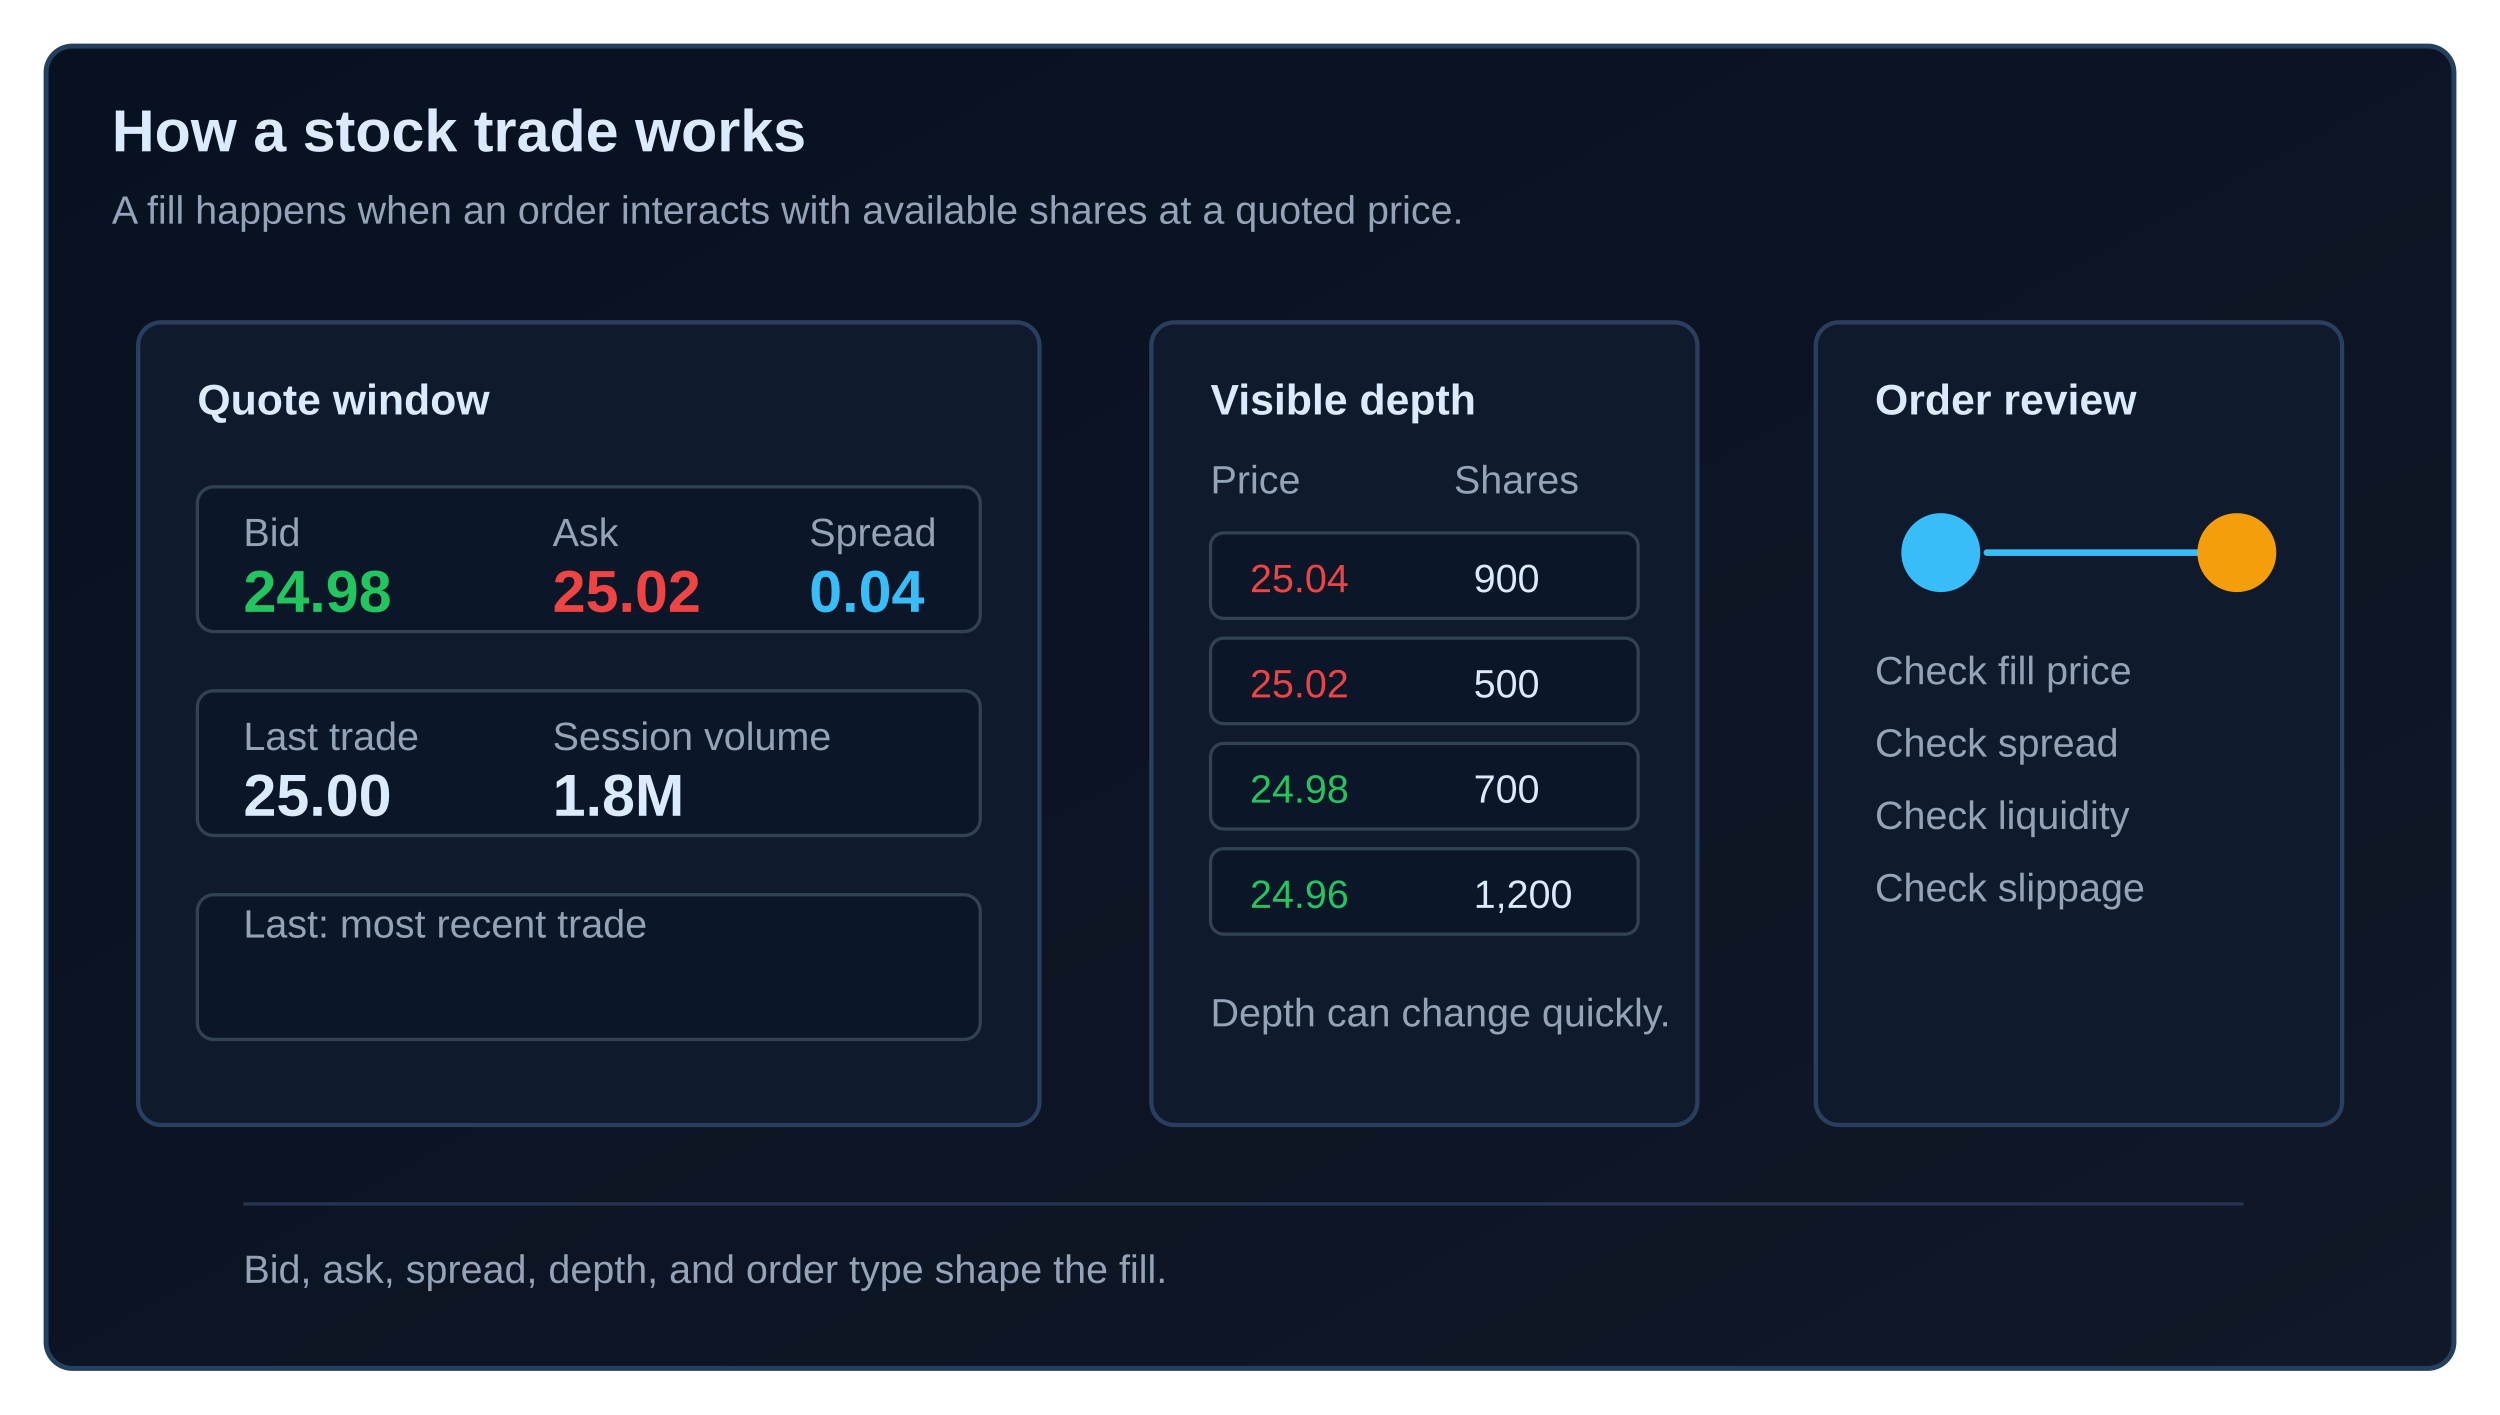
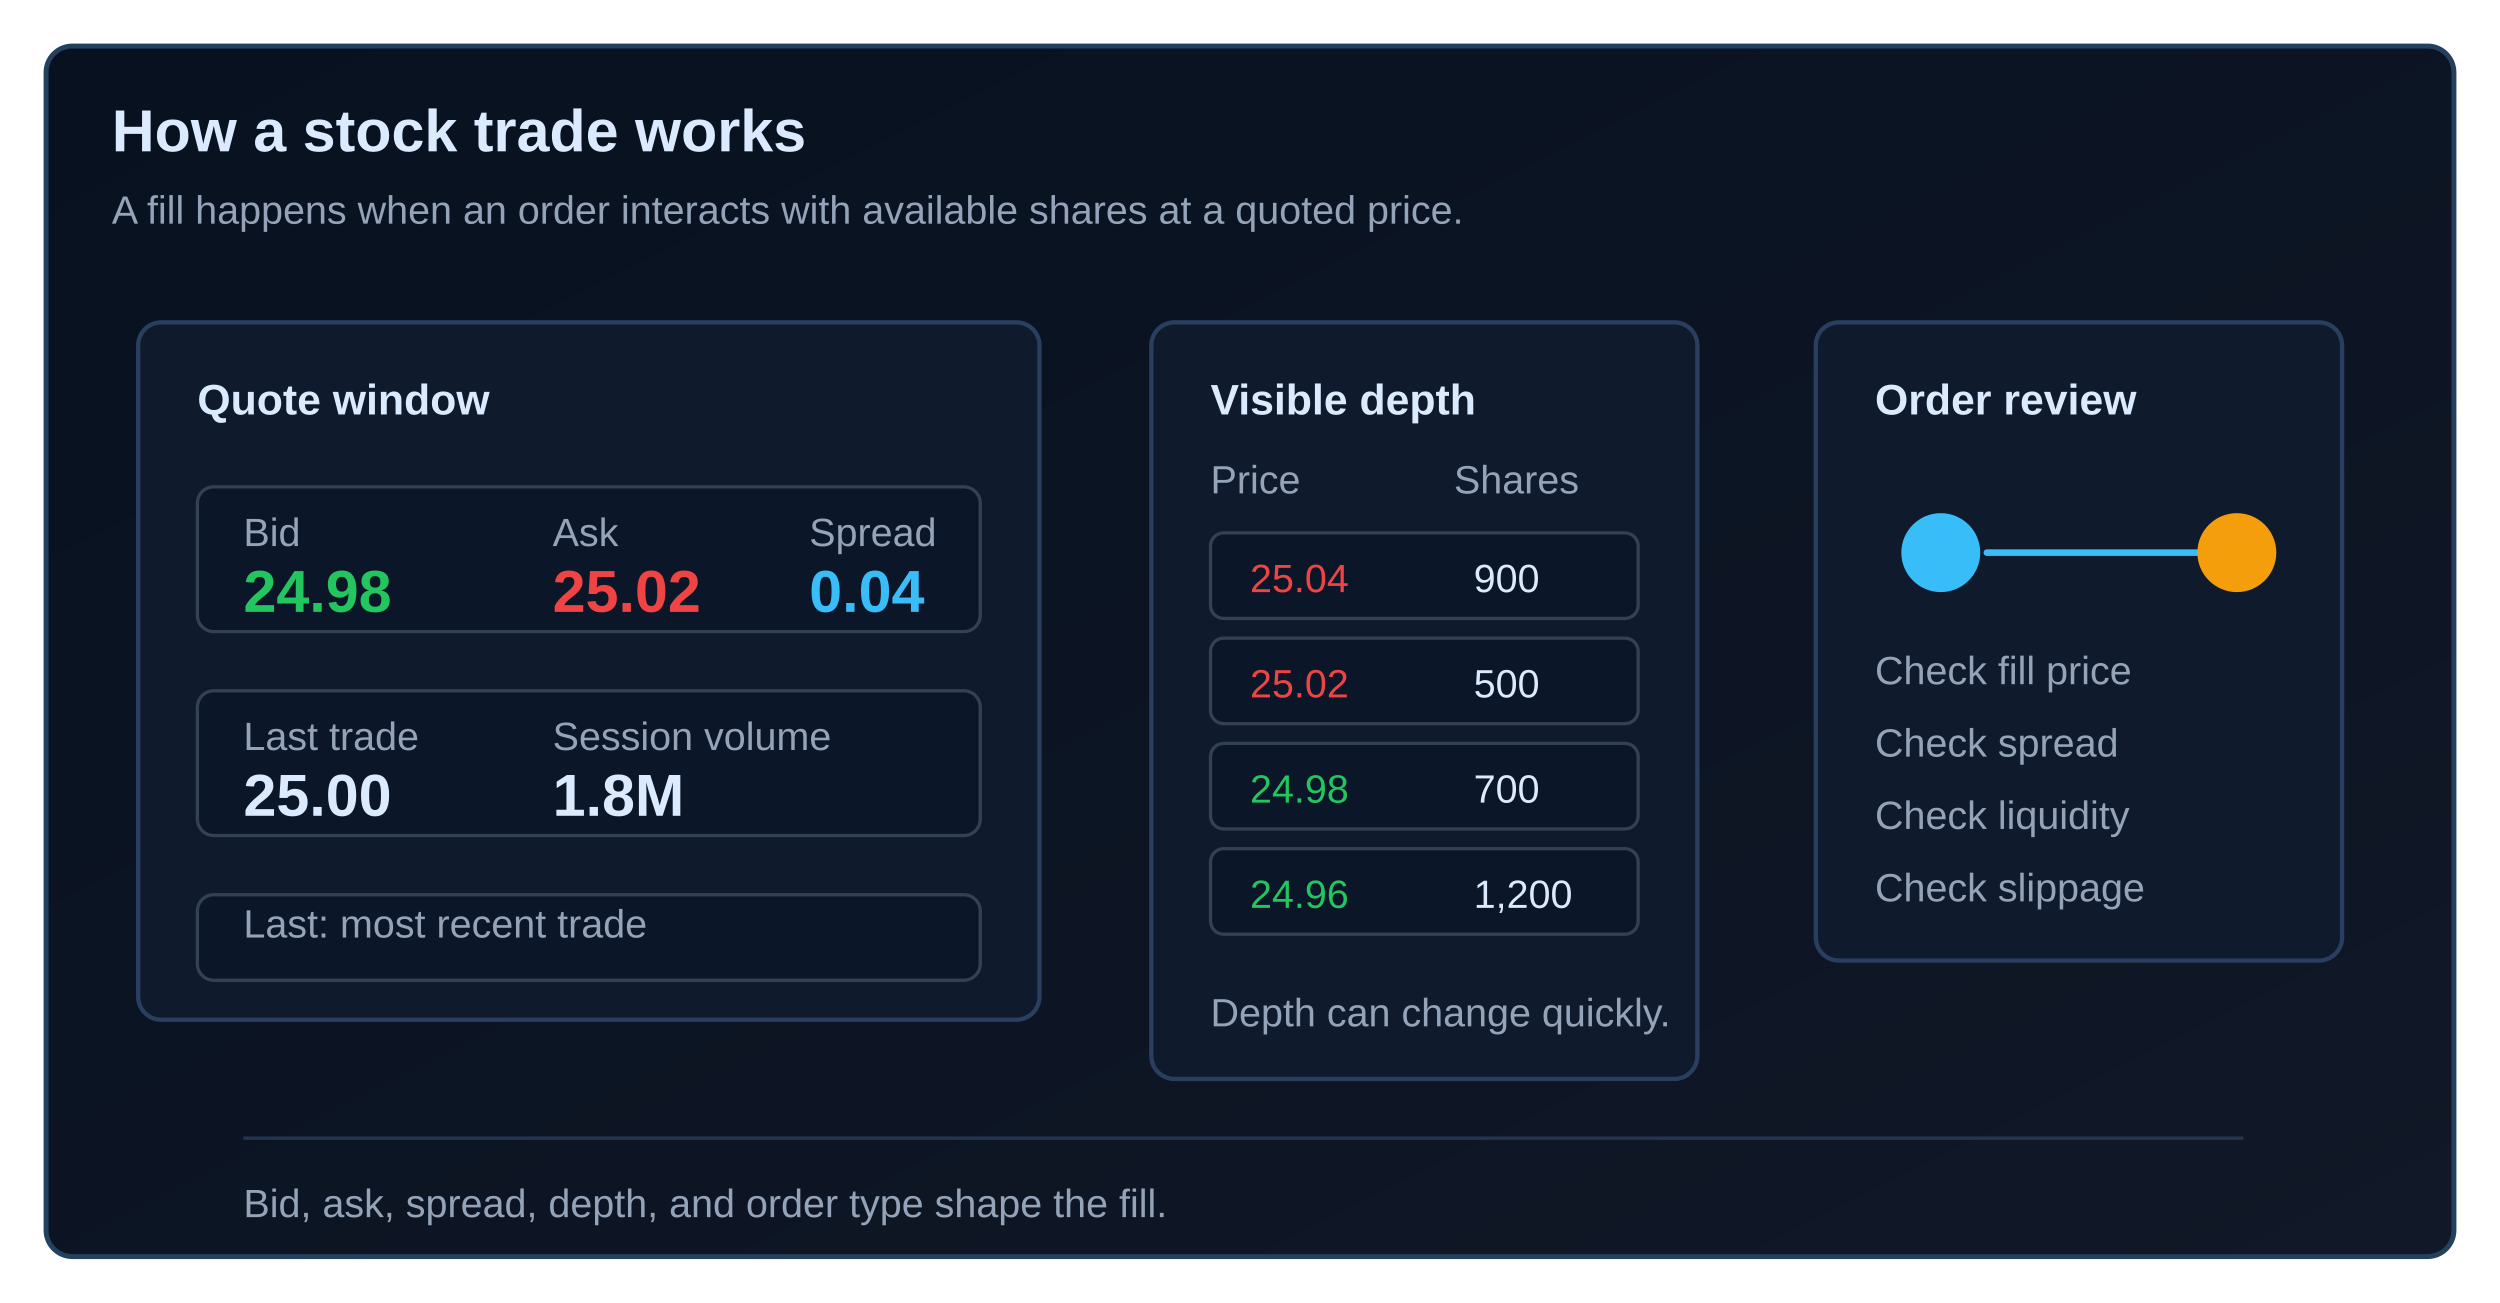
- <svg xmlns="http://www.w3.org/2000/svg" width="760" height="430" viewBox="0 0 760 430" role="img" aria-labelledby="title desc">
+ <svg xmlns="http://www.w3.org/2000/svg" width="760" height="396" viewBox="0 0 760 396" role="img" aria-labelledby="title desc">
  <defs>
    <linearGradient id="bg" x1="0" x2="1" y1="0" y2="1">
      <stop offset="0" stop-color="#07111f" />
      <stop offset="1" stop-color="#111827" />
    </linearGradient>
    <style>
      .panel{fill:url(#bg);stroke:#24405f;stroke-width:1.5}
      .box{fill:#0f1b2d;stroke:#2a3f5f;stroke-width:1.3}
      .quote{fill:#0b1628;stroke:#334155;stroke-width:1}
      .txt{fill:#dbeafe;font-family:Arial,Helvetica,sans-serif}
      .title{font-size:18px;font-weight:700}
      .label{font-size:13px;font-weight:700}
      .small{font-size:12px}
      .num{font-size:18px;font-weight:700}
      .muted{fill:#94a3b8}
      .green{fill:#22c55e}
      .red{fill:#ef4444}
      .cyan{fill:#38bdf8}
      .amber{fill:#f59e0b}
      .line{stroke:#38bdf8;stroke-width:2;stroke-linecap:round}
      .grid{stroke:#24364f;stroke-width:1}
    </style>
  </defs>
-   <rect class="panel" x="14" y="14" width="732" height="402" rx="8" />
+   <rect class="panel" x="14" y="14" width="732" height="368" rx="8" />
  <text class="txt title" x="34" y="46">How a stock trade works</text>
  <text class="txt small muted" x="34" y="68">A fill happens when an order interacts with available shares at a quoted price.</text>
  <g transform="translate(42 98)">
-     <rect class="box" x="0" y="0" width="274" height="244" rx="7" />
+     <rect class="box" x="0" y="0" width="274" height="212" rx="7" />
    <text class="txt label" x="18" y="28">Quote window</text>
    <rect class="quote" x="18" y="50" width="238" height="44" rx="5" />
    <text class="txt small muted" x="32" y="68">Bid</text>
    <text class="txt num green" x="32" y="88">24.98</text>
    <text class="txt small muted" x="126" y="68">Ask</text>
    <text class="txt num red" x="126" y="88">25.02</text>
    <text class="txt small muted" x="204" y="68">Spread</text>
    <text class="txt num cyan" x="204" y="88">0.04</text>
    <rect class="quote" x="18" y="112" width="238" height="44" rx="5" />
    <text class="txt small muted" x="32" y="130">Last trade</text>
    <text class="txt num" x="32" y="150">25.00</text>
    <text class="txt small muted" x="126" y="130">Session volume</text>
    <text class="txt num" x="126" y="150">1.8M</text>
-     <rect class="quote" x="18" y="174" width="238" height="44" rx="5" />
+     <rect class="quote" x="18" y="174" width="238" height="26" rx="5" />
    <text class="txt small muted" x="32" y="187">Last: most recent trade</text>
  </g>
  <g transform="translate(350 98)">
-     <rect class="box" x="0" y="0" width="166" height="244" rx="7" />
+     <rect class="box" x="0" y="0" width="166" height="230" rx="7" />
    <text class="txt label" x="18" y="28">Visible depth</text>
    <text class="txt small muted" x="18" y="52">Price</text>
    <text class="txt small muted" x="92" y="52">Shares</text>
    <rect class="quote" x="18" y="64" width="130" height="26" rx="4" />
    <text class="txt small red" x="30" y="82">25.04</text>
    <text class="txt small" x="98" y="82">900</text>
    <rect class="quote" x="18" y="96" width="130" height="26" rx="4" />
    <text class="txt small red" x="30" y="114">25.02</text>
    <text class="txt small" x="98" y="114">500</text>
    <rect class="quote" x="18" y="128" width="130" height="26" rx="4" />
    <text class="txt small green" x="30" y="146">24.98</text>
    <text class="txt small" x="98" y="146">700</text>
    <rect class="quote" x="18" y="160" width="130" height="26" rx="4" />
    <text class="txt small green" x="30" y="178">24.96</text>
    <text class="txt small" x="98" y="178">1,200</text>
    <text class="txt small muted" x="18" y="214">Depth can change quickly.</text>
  </g>
  <g transform="translate(552 98)">
-     <rect class="box" x="0" y="0" width="160" height="244" rx="7" />
+     <rect class="box" x="0" y="0" width="160" height="194" rx="7" />
    <text class="txt label" x="18" y="28">Order review</text>
    <circle class="cyan" cx="38" cy="70" r="12" />
    <line class="line" x1="52" y1="70" x2="116" y2="70" />
    <circle class="amber" cx="128" cy="70" r="12" />
    <text class="txt small muted" x="18" y="110">Check fill price</text>
    <text class="txt small muted" x="18" y="132">Check spread</text>
    <text class="txt small muted" x="18" y="154">Check liquidity</text>
    <text class="txt small muted" x="18" y="176">Check slippage</text>
  </g>
-   <g transform="translate(74 366)">
+   <g transform="translate(74 346)">
    <line class="grid" x1="0" y1="0" x2="608" y2="0" />
    <text class="txt small muted" x="0" y="24">Bid, ask, spread, depth, and order type shape the fill.</text>
  </g>
</svg>
